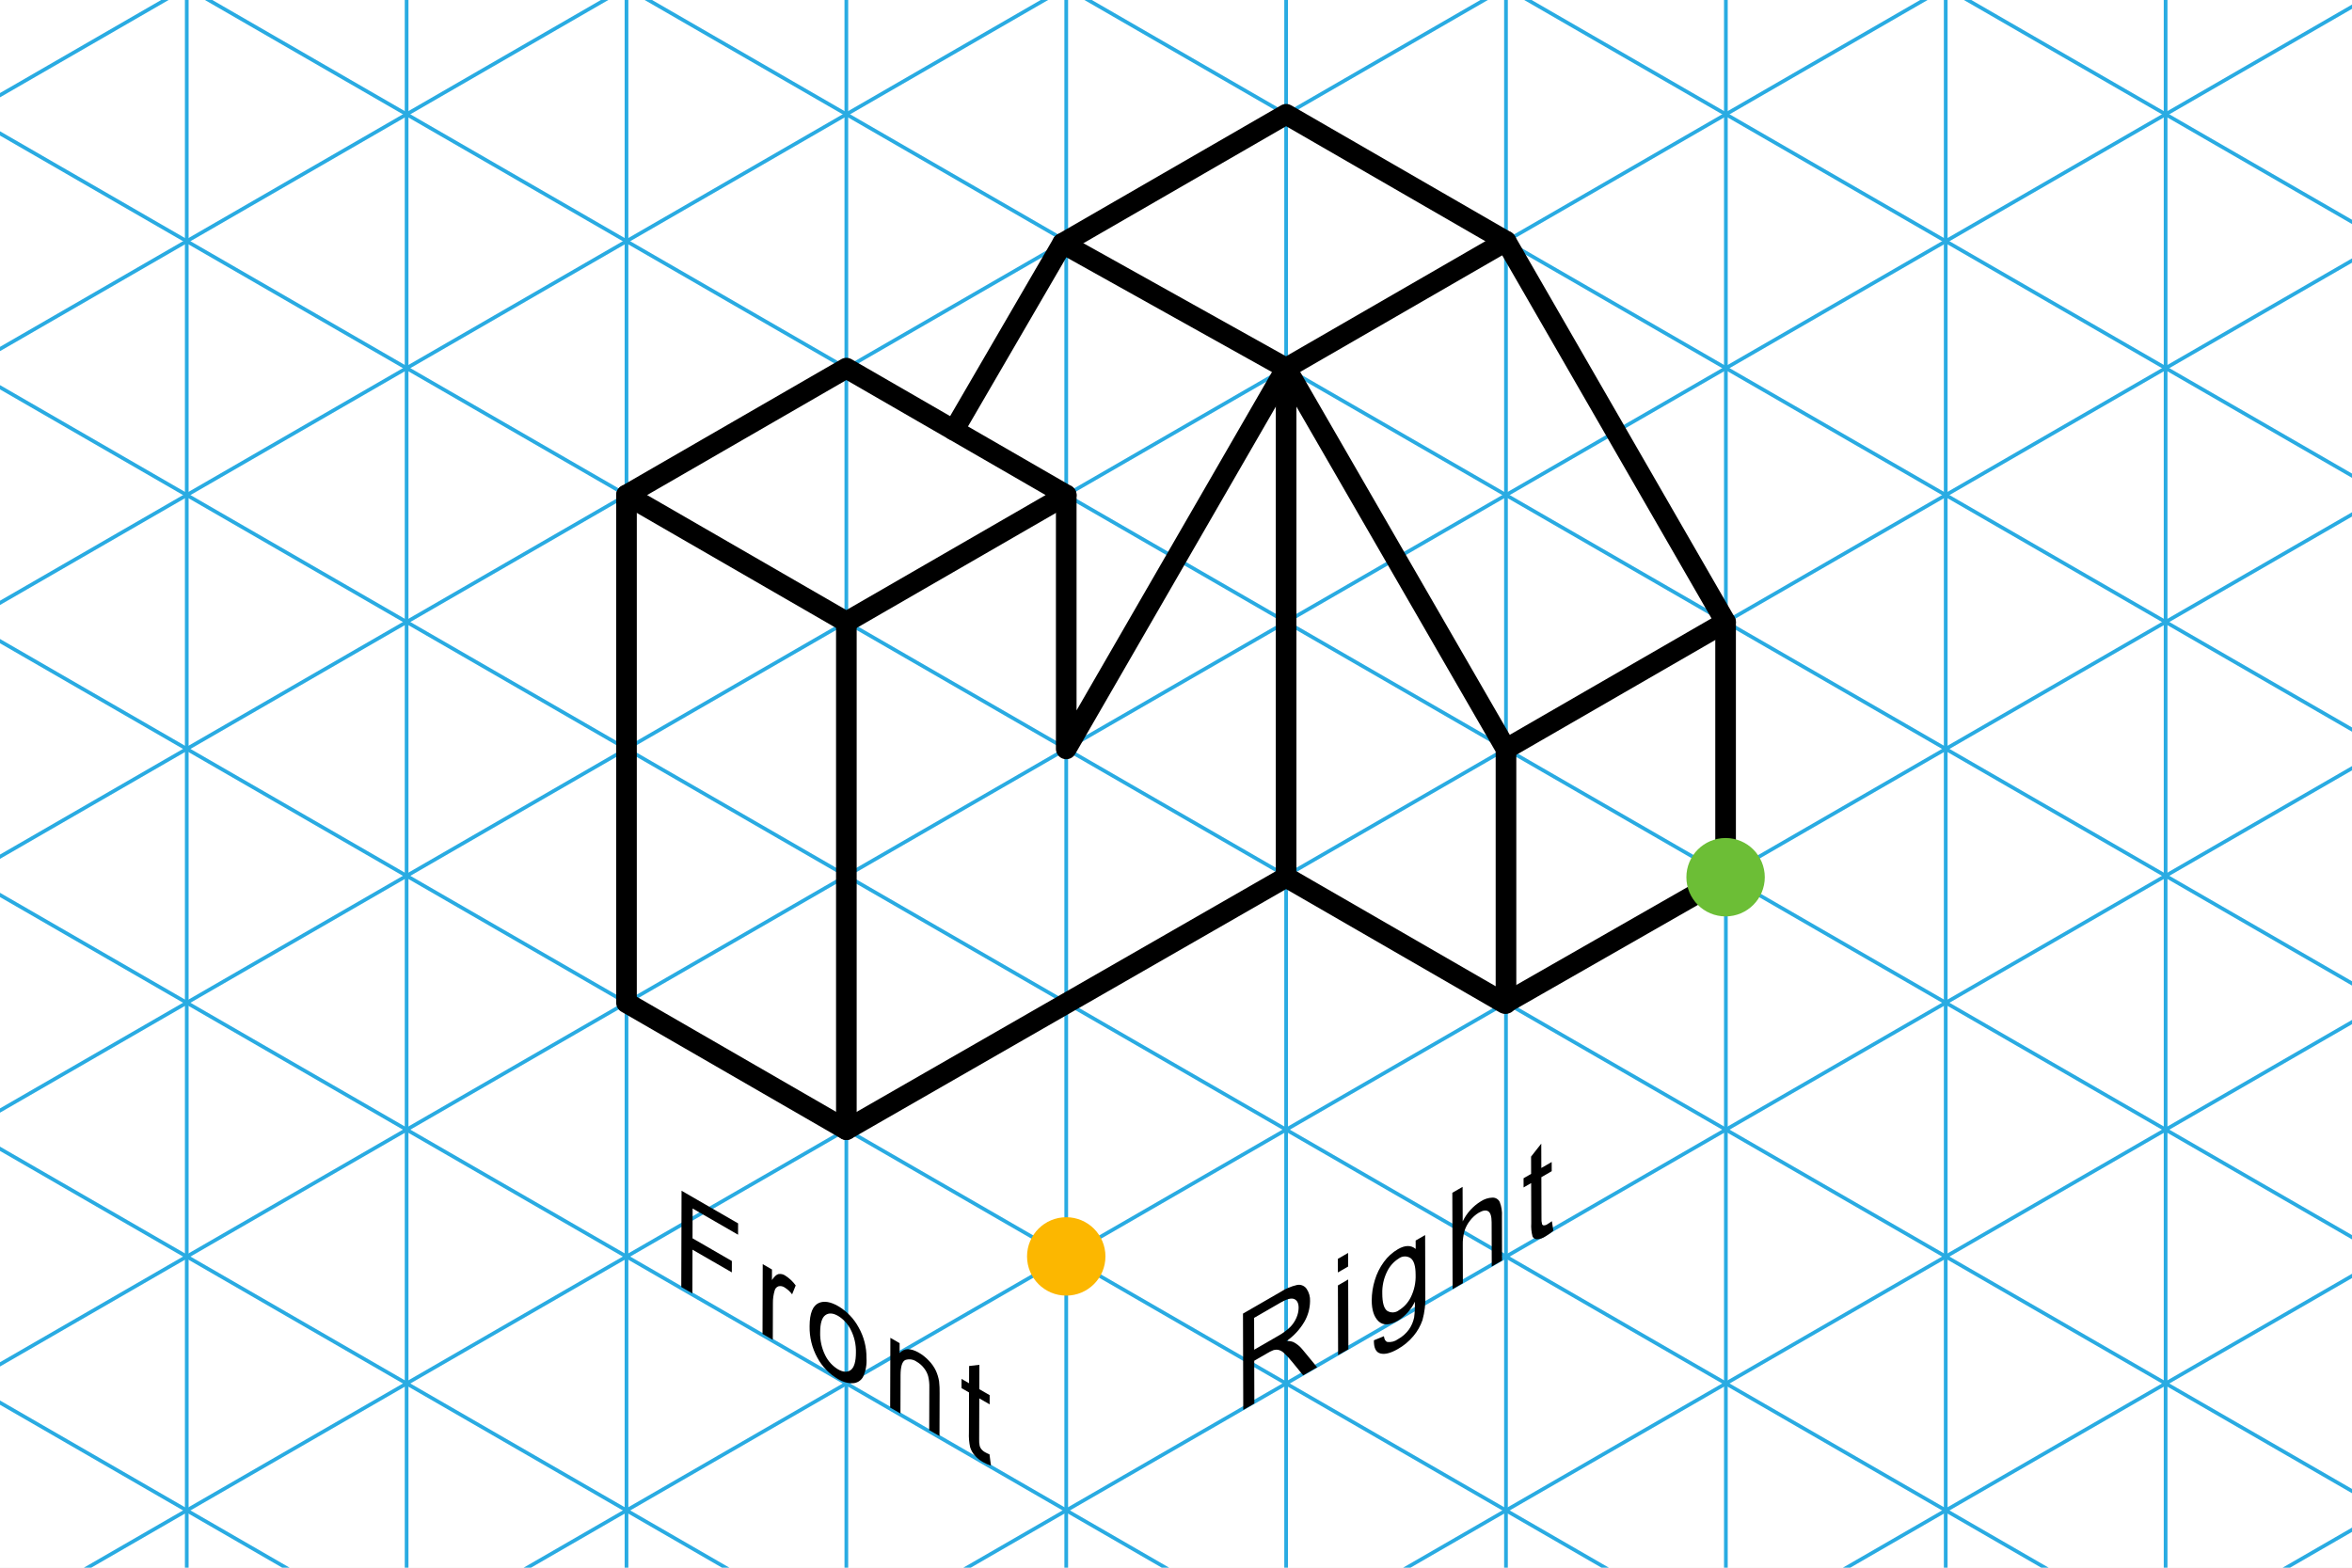
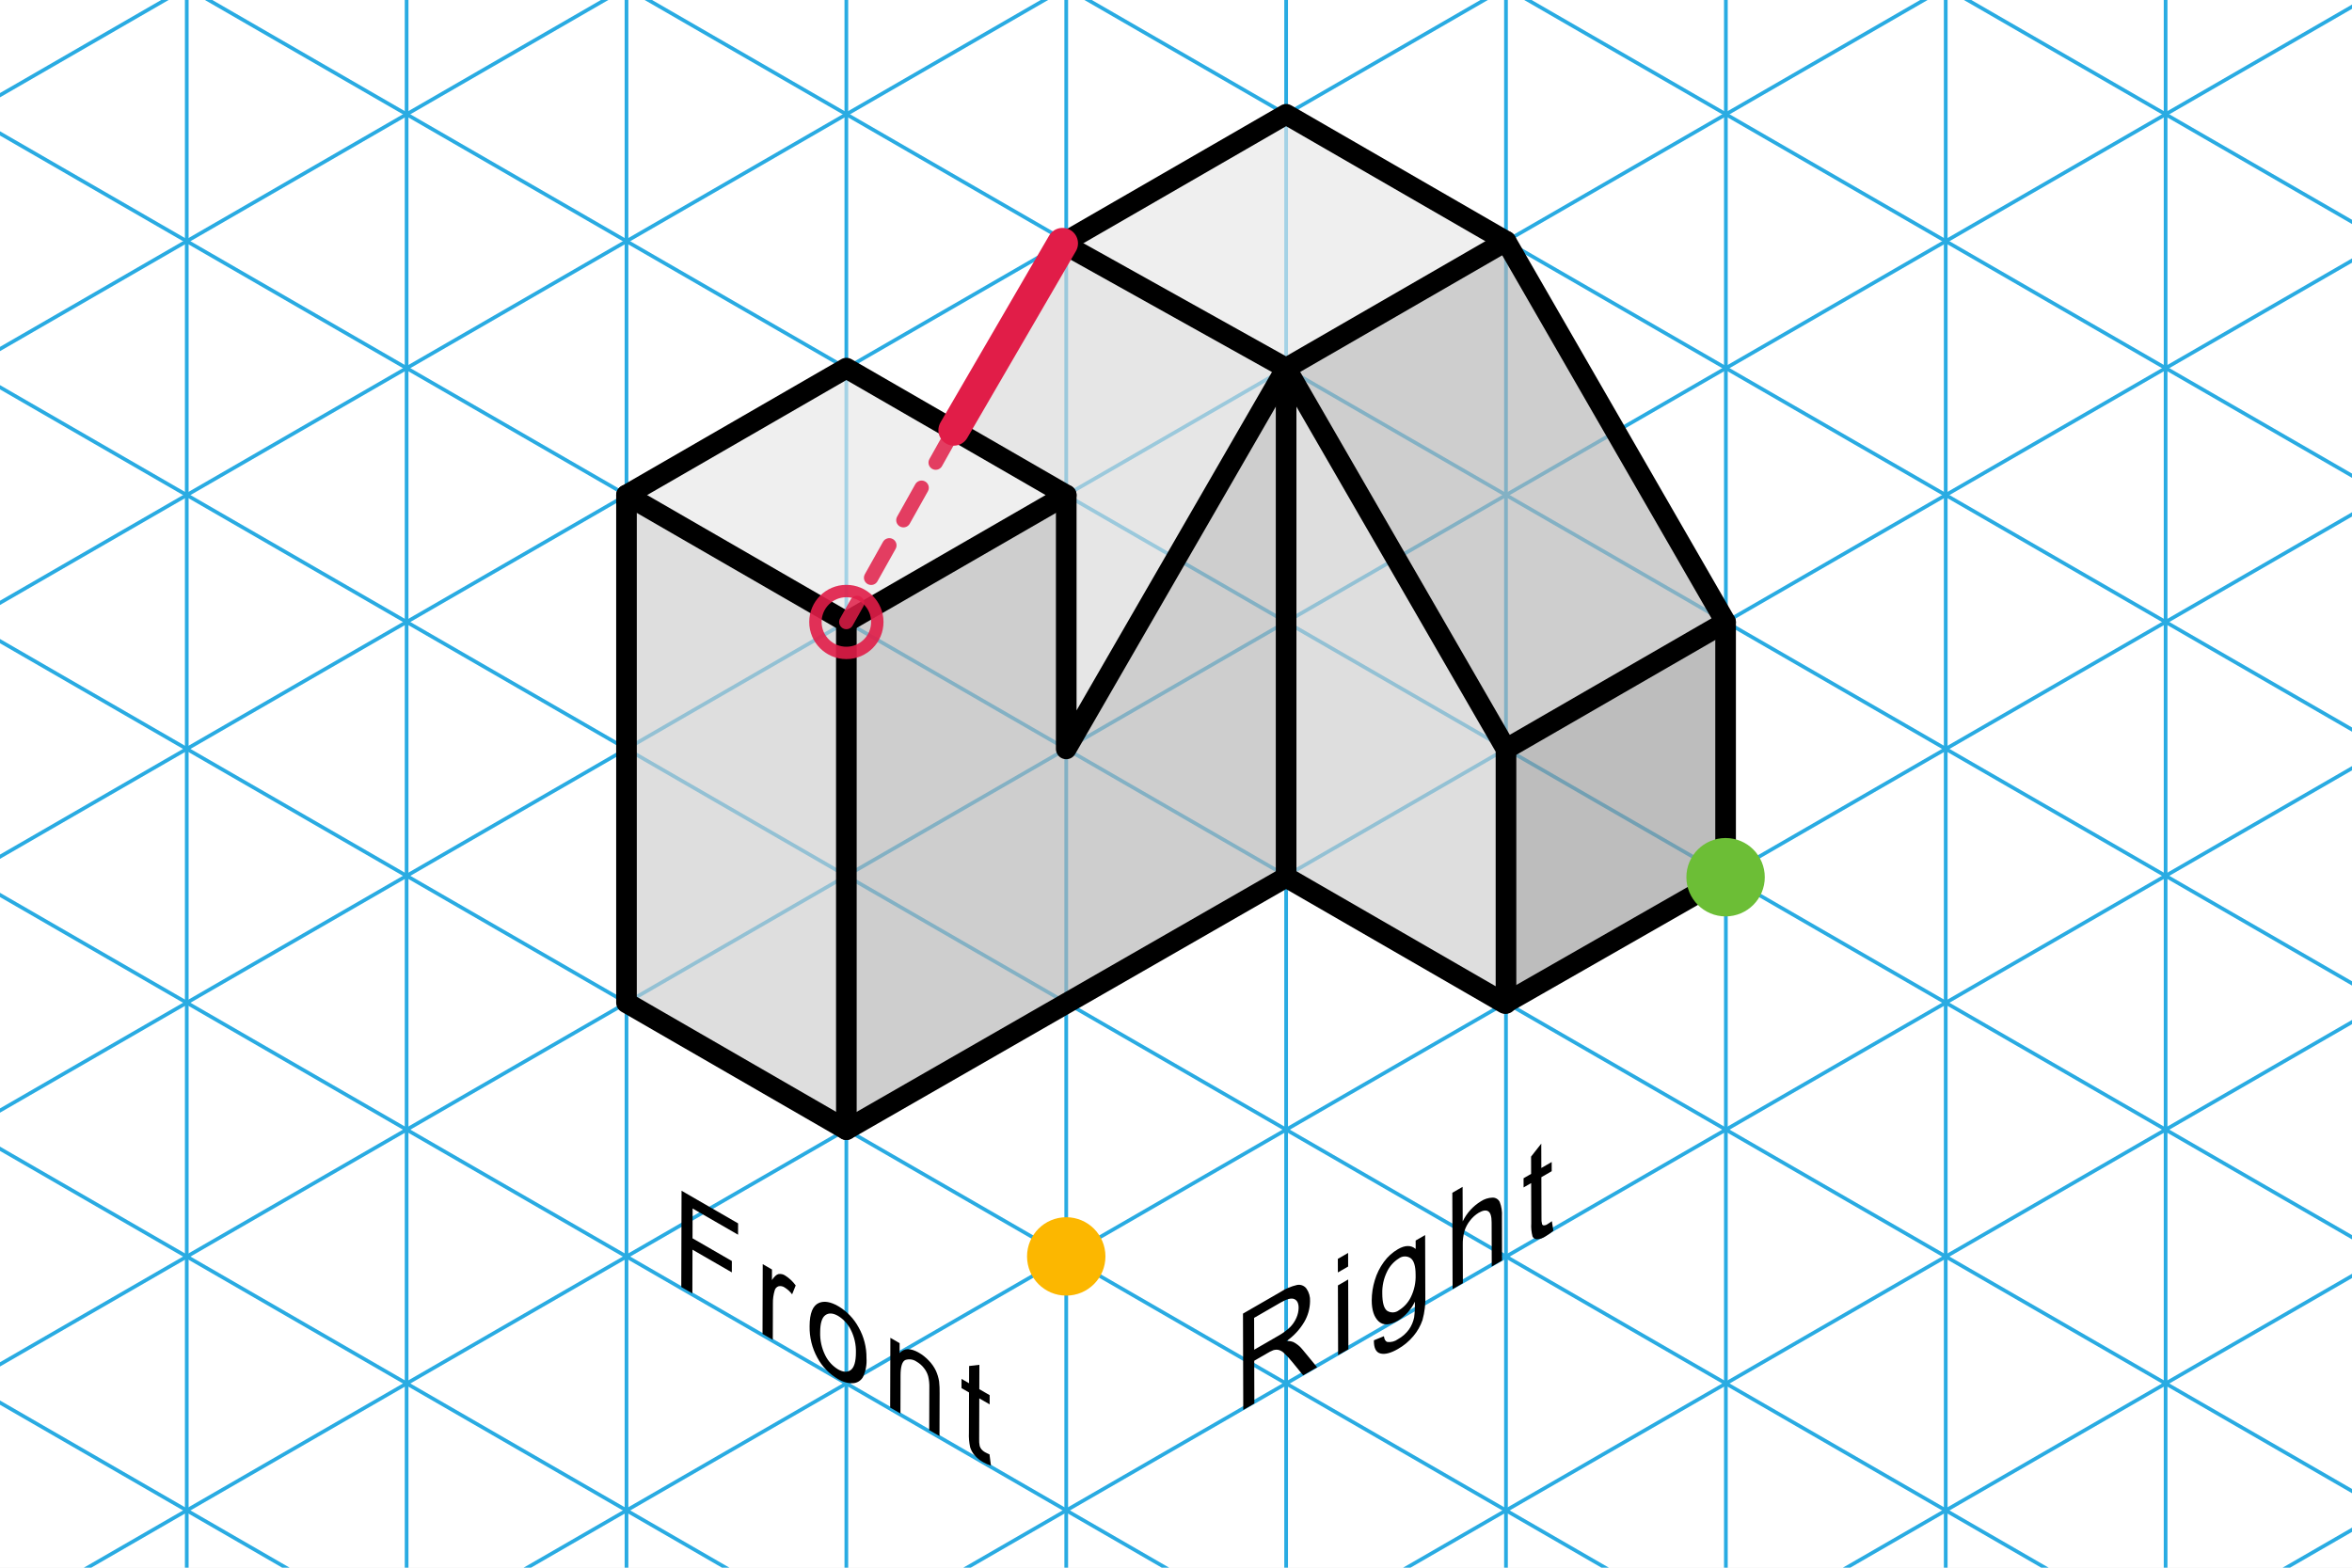
<svg xmlns="http://www.w3.org/2000/svg" viewBox="0 0 210 140">
  <svg x="0" y="0" width="210" height="140" viewBox="61.6 200 570 380">
    <rect x="61.6" y="200" width="570" height="380" fill="#ffffff" />
    <g id="sv_si_a">
      <g id="sv_si_grid">
        <line x1="-479.29" y1="-1265.39" x2="-479.29" y2="1905.39" fill="none" stroke="#29abe2" stroke-miterlimit="10" stroke-width="0.9" />
        <line x1="-426.01" y1="-1265.39" x2="-426.01" y2="1905.39" fill="none" stroke="#29abe2" stroke-miterlimit="10" stroke-width="0.9" />
        <line x1="-372.72" y1="-1265.39" x2="-372.72" y2="1905.39" fill="none" stroke="#29abe2" stroke-miterlimit="10" stroke-width="0.9" />
        <line x1="-319.43" y1="-1265.39" x2="-319.43" y2="1905.39" fill="none" stroke="#29abe2" stroke-miterlimit="10" stroke-width="0.9" />
        <line x1="-266.15" y1="-1265.39" x2="-266.15" y2="1905.39" fill="none" stroke="#29abe2" stroke-miterlimit="10" stroke-width="0.9" />
        <line x1="-212.86" y1="-1265.39" x2="-212.86" y2="1905.39" fill="none" stroke="#29abe2" stroke-miterlimit="10" stroke-width="0.9" />
        <line x1="-159.58" y1="-1265.39" x2="-159.58" y2="1905.39" fill="none" stroke="#29abe2" stroke-miterlimit="10" stroke-width="0.9" />
        <line x1="-106.29" y1="-1265.39" x2="-106.29" y2="1905.39" fill="none" stroke="#29abe2" stroke-miterlimit="10" stroke-width="0.9" />
        <line x1="-53" y1="-1265.39" x2="-53" y2="1905.39" fill="none" stroke="#29abe2" stroke-miterlimit="10" stroke-width="0.9" />
        <line x1="0.28" y1="-1265.39" x2="0.28" y2="1905.39" fill="none" stroke="#29abe2" stroke-miterlimit="10" stroke-width="0.9" />
        <line x1="53.57" y1="-1265.39" x2="53.57" y2="1905.39" fill="none" stroke="#29abe2" stroke-miterlimit="10" stroke-width="0.9" />
        <line x1="106.86" y1="-1265.39" x2="106.86" y2="1905.39" fill="none" stroke="#29abe2" stroke-miterlimit="10" stroke-width="0.9" />
        <line x1="160.14" y1="-1265.39" x2="160.14" y2="1905.39" fill="none" stroke="#29abe2" stroke-miterlimit="10" stroke-width="0.9" />
        <line x1="213.43" y1="-1265.39" x2="213.43" y2="1905.39" fill="none" stroke="#29abe2" stroke-miterlimit="10" stroke-width="0.9" />
        <line x1="266.71" y1="-1265.39" x2="266.71" y2="1905.39" fill="none" stroke="#29abe2" stroke-miterlimit="10" stroke-width="0.9" />
        <line x1="320" y1="-1265.39" x2="320" y2="1905.39" fill="none" stroke="#29abe2" stroke-miterlimit="10" stroke-width="0.9" />
        <line x1="373.29" y1="-1265.39" x2="373.29" y2="1905.39" fill="none" stroke="#29abe2" stroke-miterlimit="10" stroke-width="0.9" />
        <line x1="426.57" y1="-1265.39" x2="426.57" y2="1905.39" fill="none" stroke="#29abe2" stroke-miterlimit="10" stroke-width="0.9" />
        <line x1="479.86" y1="-1265.39" x2="479.86" y2="1905.39" fill="none" stroke="#29abe2" stroke-miterlimit="10" stroke-width="0.9" />
        <line x1="533.14" y1="-1265.39" x2="533.14" y2="1905.39" fill="none" stroke="#29abe2" stroke-miterlimit="10" stroke-width="0.9" />
        <line x1="586.43" y1="-1265.39" x2="586.43" y2="1905.39" fill="none" stroke="#29abe2" stroke-miterlimit="10" stroke-width="0.9" />
        <line x1="639.72" y1="-1265.39" x2="639.72" y2="1905.39" fill="none" stroke="#29abe2" stroke-miterlimit="10" stroke-width="0.9" />
        <line x1="693" y1="-1265.39" x2="693" y2="1905.39" fill="none" stroke="#29abe2" stroke-miterlimit="10" stroke-width="0.9" />
        <line x1="746.29" y1="-1265.39" x2="746.29" y2="1905.39" fill="none" stroke="#29abe2" stroke-miterlimit="10" stroke-width="0.9" />
        <line x1="799.58" y1="-1265.39" x2="799.58" y2="1905.39" fill="none" stroke="#29abe2" stroke-miterlimit="10" stroke-width="0.9" />
        <line x1="852.86" y1="-1265.39" x2="852.86" y2="1905.39" fill="none" stroke="#29abe2" stroke-miterlimit="10" stroke-width="0.9" />
        <line x1="906.15" y1="-1265.39" x2="906.15" y2="1905.39" fill="none" stroke="#29abe2" stroke-miterlimit="10" stroke-width="0.9" />
        <line x1="959.43" y1="-1265.39" x2="959.43" y2="1905.39" fill="none" stroke="#29abe2" stroke-miterlimit="10" stroke-width="0.9" />
        <line x1="1012.72" y1="-1265.39" x2="1012.72" y2="1905.39" fill="none" stroke="#29abe2" stroke-miterlimit="10" stroke-width="0.9" />
        <line x1="1066.01" y1="-1265.39" x2="1066.01" y2="1905.39" fill="none" stroke="#29abe2" stroke-miterlimit="10" stroke-width="0.9" />
        <line x1="1119.29" y1="-1265.39" x2="1119.29" y2="1905.39" fill="none" stroke="#29abe2" stroke-miterlimit="10" stroke-width="0.9" />
        <line x1="-1878.92" y1="957.87" x2="867.05" y2="2543.26" fill="none" stroke="#29abe2" stroke-miterlimit="10" stroke-width="0.9" />
        <line x1="-1852.28" y1="911.72" x2="893.69" y2="2497.11" fill="none" stroke="#29abe2" stroke-miterlimit="10" stroke-width="0.9" />
        <line x1="-1825.64" y1="865.58" x2="920.34" y2="2450.96" fill="none" stroke="#29abe2" stroke-miterlimit="10" stroke-width="0.9" />
        <line x1="-1798.99" y1="819.43" x2="946.98" y2="2404.82" fill="none" stroke="#29abe2" stroke-miterlimit="10" stroke-width="0.9" />
        <line x1="-1772.35" y1="773.28" x2="973.62" y2="2358.67" fill="none" stroke="#29abe2" stroke-miterlimit="10" stroke-width="0.9" />
        <line x1="-1745.71" y1="727.13" x2="1000.27" y2="2312.52" fill="none" stroke="#29abe2" stroke-miterlimit="10" stroke-width="0.9" />
        <line x1="-1719.07" y1="680.99" x2="1026.91" y2="2266.38" fill="none" stroke="#29abe2" stroke-miterlimit="10" stroke-width="0.9" />
        <line x1="-1692.42" y1="634.84" x2="1053.55" y2="2220.23" fill="none" stroke="#29abe2" stroke-miterlimit="10" stroke-width="0.9" />
        <line x1="-1665.78" y1="588.69" x2="1080.2" y2="2174.08" fill="none" stroke="#29abe2" stroke-miterlimit="10" stroke-width="0.9" />
        <line x1="-1639.14" y1="542.54" x2="1106.84" y2="2127.93" fill="none" stroke="#29abe2" stroke-miterlimit="10" stroke-width="0.9" />
        <line x1="-1612.49" y1="496.4" x2="1133.48" y2="2081.79" fill="none" stroke="#29abe2" stroke-miterlimit="10" stroke-width="0.9" />
        <line x1="-1585.85" y1="450.25" x2="1160.12" y2="2035.64" fill="none" stroke="#29abe2" stroke-miterlimit="10" stroke-width="0.9" />
        <line x1="-1559.21" y1="404.1" x2="1186.77" y2="1989.49" fill="none" stroke="#29abe2" stroke-miterlimit="10" stroke-width="0.9" />
        <line x1="-1532.56" y1="357.96" x2="1213.41" y2="1943.34" fill="none" stroke="#29abe2" stroke-miterlimit="10" stroke-width="0.9" />
        <line x1="-1505.92" y1="311.81" x2="1240.05" y2="1897.2" fill="none" stroke="#29abe2" stroke-miterlimit="10" stroke-width="0.9" />
        <line x1="-1479.28" y1="265.66" x2="1266.7" y2="1851.05" fill="none" stroke="#29abe2" stroke-miterlimit="10" stroke-width="0.9" />
        <line x1="-1452.63" y1="219.51" x2="1293.34" y2="1804.9" fill="none" stroke="#29abe2" stroke-miterlimit="10" stroke-width="0.9" />
        <line x1="-1425.99" y1="173.37" x2="1319.98" y2="1758.76" fill="none" stroke="#29abe2" stroke-miterlimit="10" stroke-width="0.9" />
        <line x1="-1399.35" y1="127.22" x2="1346.63" y2="1712.61" fill="none" stroke="#29abe2" stroke-miterlimit="10" stroke-width="0.9" />
        <line x1="-1372.7" y1="81.07" x2="1373.27" y2="1666.46" fill="none" stroke="#29abe2" stroke-miterlimit="10" stroke-width="0.9" />
        <line x1="-1346.06" y1="34.93" x2="1399.91" y2="1620.31" fill="none" stroke="#29abe2" stroke-miterlimit="10" stroke-width="0.9" />
        <line x1="-1319.42" y1="-11.22" x2="1426.56" y2="1574.17" fill="none" stroke="#29abe2" stroke-miterlimit="10" stroke-width="0.9" />
        <line x1="-1292.78" y1="-57.37" x2="1453.2" y2="1528.02" fill="none" stroke="#29abe2" stroke-miterlimit="10" stroke-width="0.9" />
        <line x1="-1266.13" y1="-103.52" x2="1479.84" y2="1481.87" fill="none" stroke="#29abe2" stroke-miterlimit="10" stroke-width="0.9" />
        <line x1="-1239.49" y1="-149.66" x2="1506.49" y2="1435.73" fill="none" stroke="#29abe2" stroke-miterlimit="10" stroke-width="0.9" />
        <line x1="-1212.85" y1="-195.81" x2="1533.13" y2="1389.58" fill="none" stroke="#29abe2" stroke-miterlimit="10" stroke-width="0.9" />
        <line x1="-1186.2" y1="-241.96" x2="1559.77" y2="1343.43" fill="none" stroke="#29abe2" stroke-miterlimit="10" stroke-width="0.9" />
        <line x1="-1159.56" y1="-288.11" x2="1586.41" y2="1297.28" fill="none" stroke="#29abe2" stroke-miterlimit="10" stroke-width="0.9" />
        <line x1="-1132.92" y1="-334.25" x2="1613.06" y2="1251.14" fill="none" stroke="#29abe2" stroke-miterlimit="10" stroke-width="0.9" />
        <line x1="-1106.27" y1="-380.4" x2="1639.7" y2="1204.99" fill="none" stroke="#29abe2" stroke-miterlimit="10" stroke-width="0.9" />
        <line x1="-1079.63" y1="-426.55" x2="1666.34" y2="1158.84" fill="none" stroke="#29abe2" stroke-miterlimit="10" stroke-width="0.9" />
        <line x1="-1052.99" y1="-472.69" x2="1692.99" y2="1112.69" fill="none" stroke="#29abe2" stroke-miterlimit="10" stroke-width="0.9" />
        <line x1="-1026.34" y1="-518.84" x2="1719.63" y2="1066.55" fill="none" stroke="#29abe2" stroke-miterlimit="10" stroke-width="0.9" />
        <line x1="-999.7" y1="-564.99" x2="1746.27" y2="1020.4" fill="none" stroke="#29abe2" stroke-miterlimit="10" stroke-width="0.9" />
        <line x1="-973.06" y1="-611.14" x2="1772.92" y2="974.25" fill="none" stroke="#29abe2" stroke-miterlimit="10" stroke-width="0.9" />
        <line x1="-946.41" y1="-657.28" x2="1799.56" y2="928.11" fill="none" stroke="#29abe2" stroke-miterlimit="10" stroke-width="0.9" />
        <line x1="-919.77" y1="-703.43" x2="1826.2" y2="881.96" fill="none" stroke="#29abe2" stroke-miterlimit="10" stroke-width="0.9" />
        <line x1="-893.13" y1="-749.58" x2="1852.85" y2="835.81" fill="none" stroke="#29abe2" stroke-miterlimit="10" stroke-width="0.9" />
        <line x1="-866.49" y1="-795.73" x2="1879.49" y2="789.66" fill="none" stroke="#29abe2" stroke-miterlimit="10" stroke-width="0.9" />
        <line x1="-839.84" y1="-841.87" x2="1906.13" y2="743.52" fill="none" stroke="#29abe2" stroke-miterlimit="10" stroke-width="0.9" />
        <line x1="-813.2" y1="-888.02" x2="1932.78" y2="697.37" fill="none" stroke="#29abe2" stroke-miterlimit="10" stroke-width="0.9" />
        <line x1="-786.56" y1="-934.17" x2="1959.42" y2="651.22" fill="none" stroke="#29abe2" stroke-miterlimit="10" stroke-width="0.9" />
        <line x1="-759.91" y1="-980.31" x2="1986.06" y2="605.07" fill="none" stroke="#29abe2" stroke-miterlimit="10" stroke-width="0.9" />
        <line x1="-733.27" y1="-1026.46" x2="2012.7" y2="558.93" fill="none" stroke="#29abe2" stroke-miterlimit="10" stroke-width="0.9" />
        <line x1="-706.63" y1="-1072.61" x2="2039.35" y2="512.78" fill="none" stroke="#29abe2" stroke-miterlimit="10" stroke-width="0.9" />
        <line x1="-679.98" y1="-1118.76" x2="2065.99" y2="466.63" fill="none" stroke="#29abe2" stroke-miterlimit="10" stroke-width="0.9" />
        <line x1="-653.34" y1="-1164.9" x2="2092.63" y2="420.49" fill="none" stroke="#29abe2" stroke-miterlimit="10" stroke-width="0.9" />
        <line x1="-626.7" y1="-1211.05" x2="2119.28" y2="374.34" fill="none" stroke="#29abe2" stroke-miterlimit="10" stroke-width="0.9" />
        <line x1="-600.05" y1="-1257.2" x2="2145.92" y2="328.19" fill="none" stroke="#29abe2" stroke-miterlimit="10" stroke-width="0.9" />
        <line x1="-573.41" y1="-1303.34" x2="2172.56" y2="282.04" fill="none" stroke="#29abe2" stroke-miterlimit="10" stroke-width="0.9" />
        <line x1="-546.77" y1="-1349.49" x2="2199.21" y2="235.9" fill="none" stroke="#29abe2" stroke-miterlimit="10" stroke-width="0.9" />
        <line x1="-520.12" y1="-1395.64" x2="2225.85" y2="189.75" fill="none" stroke="#29abe2" stroke-miterlimit="10" stroke-width="0.9" />
        <line x1="-493.48" y1="-1441.79" x2="2252.49" y2="143.6" fill="none" stroke="#29abe2" stroke-miterlimit="10" stroke-width="0.9" />
        <line x1="-466.84" y1="-1487.93" x2="2279.14" y2="97.46" fill="none" stroke="#29abe2" stroke-miterlimit="10" stroke-width="0.9" />
        <line x1="-440.2" y1="-1534.08" x2="2305.78" y2="51.31" fill="none" stroke="#29abe2" stroke-miterlimit="10" stroke-width="0.9" />
        <line x1="-413.55" y1="-1580.23" x2="2332.42" y2="5.16" fill="none" stroke="#29abe2" stroke-miterlimit="10" stroke-width="0.9" />
        <line x1="-386.91" y1="-1626.38" x2="2359.07" y2="-40.99" fill="none" stroke="#29abe2" stroke-miterlimit="10" stroke-width="0.9" />
        <line x1="-360.27" y1="-1672.52" x2="2385.71" y2="-87.13" fill="none" stroke="#29abe2" stroke-miterlimit="10" stroke-width="0.9" />
        <line x1="-333.62" y1="-1718.67" x2="2412.35" y2="-133.28" fill="none" stroke="#29abe2" stroke-miterlimit="10" stroke-width="0.9" />
        <line x1="-306.98" y1="-1764.82" x2="2438.99" y2="-179.43" fill="none" stroke="#29abe2" stroke-miterlimit="10" stroke-width="0.9" />
        <line x1="-280.34" y1="-1810.96" x2="2465.64" y2="-225.58" fill="none" stroke="#29abe2" stroke-miterlimit="10" stroke-width="0.9" />
        <line x1="-253.69" y1="-1857.11" x2="2492.28" y2="-271.72" fill="none" stroke="#29abe2" stroke-miterlimit="10" stroke-width="0.9" />
        <line x1="-227.05" y1="-1903.26" x2="2518.92" y2="-317.87" fill="none" stroke="#29abe2" stroke-miterlimit="10" stroke-width="0.9" />
        <line x1="2518.92" y1="957.87" x2="-227.05" y2="2543.26" fill="none" stroke="#29abe2" stroke-miterlimit="10" stroke-width="0.9" />
        <line x1="2492.28" y1="911.72" x2="-253.69" y2="2497.11" fill="none" stroke="#29abe2" stroke-miterlimit="10" stroke-width="0.9" />
        <line x1="2465.64" y1="865.58" x2="-280.34" y2="2450.96" fill="none" stroke="#29abe2" stroke-miterlimit="10" stroke-width="0.9" />
        <line x1="2438.99" y1="819.43" x2="-306.98" y2="2404.82" fill="none" stroke="#29abe2" stroke-miterlimit="10" stroke-width="0.9" />
        <line x1="2412.35" y1="773.28" x2="-333.62" y2="2358.67" fill="none" stroke="#29abe2" stroke-miterlimit="10" stroke-width="0.9" />
        <line x1="2385.71" y1="727.13" x2="-360.27" y2="2312.52" fill="none" stroke="#29abe2" stroke-miterlimit="10" stroke-width="0.9" />
        <line x1="2359.07" y1="680.99" x2="-386.91" y2="2266.38" fill="none" stroke="#29abe2" stroke-miterlimit="10" stroke-width="0.9" />
        <line x1="2332.42" y1="634.84" x2="-413.55" y2="2220.23" fill="none" stroke="#29abe2" stroke-miterlimit="10" stroke-width="0.9" />
        <line x1="2305.78" y1="588.69" x2="-440.2" y2="2174.08" fill="none" stroke="#29abe2" stroke-miterlimit="10" stroke-width="0.9" />
        <line x1="2279.14" y1="542.54" x2="-466.84" y2="2127.93" fill="none" stroke="#29abe2" stroke-miterlimit="10" stroke-width="0.9" />
        <line x1="2252.49" y1="496.4" x2="-493.48" y2="2081.79" fill="none" stroke="#29abe2" stroke-miterlimit="10" stroke-width="0.9" />
        <line x1="2225.85" y1="450.25" x2="-520.12" y2="2035.64" fill="none" stroke="#29abe2" stroke-miterlimit="10" stroke-width="0.9" />
        <line x1="2199.21" y1="404.1" x2="-546.77" y2="1989.49" fill="none" stroke="#29abe2" stroke-miterlimit="10" stroke-width="0.9" />
        <line x1="2172.56" y1="357.96" x2="-573.41" y2="1943.34" fill="none" stroke="#29abe2" stroke-miterlimit="10" stroke-width="0.9" />
        <line x1="2145.92" y1="311.81" x2="-600.05" y2="1897.2" fill="none" stroke="#29abe2" stroke-miterlimit="10" stroke-width="0.9" />
        <line x1="2119.28" y1="265.66" x2="-626.7" y2="1851.05" fill="none" stroke="#29abe2" stroke-miterlimit="10" stroke-width="0.9" />
        <line x1="2092.63" y1="219.51" x2="-653.34" y2="1804.9" fill="none" stroke="#29abe2" stroke-miterlimit="10" stroke-width="0.9" />
        <line x1="2065.99" y1="173.37" x2="-679.98" y2="1758.76" fill="none" stroke="#29abe2" stroke-miterlimit="10" stroke-width="0.9" />
        <line x1="2039.35" y1="127.22" x2="-706.63" y2="1712.61" fill="none" stroke="#29abe2" stroke-miterlimit="10" stroke-width="0.9" />
        <line x1="2012.7" y1="81.07" x2="-733.27" y2="1666.46" fill="none" stroke="#29abe2" stroke-miterlimit="10" stroke-width="0.9" />
        <line x1="1986.06" y1="34.93" x2="-759.91" y2="1620.31" fill="none" stroke="#29abe2" stroke-miterlimit="10" stroke-width="0.9" />
        <line x1="1959.42" y1="-11.22" x2="-786.56" y2="1574.17" fill="none" stroke="#29abe2" stroke-miterlimit="10" stroke-width="0.9" />
        <line x1="1932.78" y1="-57.37" x2="-813.2" y2="1528.02" fill="none" stroke="#29abe2" stroke-miterlimit="10" stroke-width="0.9" />
        <line x1="1906.13" y1="-103.52" x2="-839.84" y2="1481.87" fill="none" stroke="#29abe2" stroke-miterlimit="10" stroke-width="0.9" />
        <line x1="1879.49" y1="-149.66" x2="-866.49" y2="1435.73" fill="none" stroke="#29abe2" stroke-miterlimit="10" stroke-width="0.9" />
        <line x1="1852.85" y1="-195.81" x2="-893.13" y2="1389.58" fill="none" stroke="#29abe2" stroke-miterlimit="10" stroke-width="0.9" />
        <line x1="1826.2" y1="-241.96" x2="-919.77" y2="1343.43" fill="none" stroke="#29abe2" stroke-miterlimit="10" stroke-width="0.9" />
        <line x1="1799.56" y1="-288.11" x2="-946.41" y2="1297.28" fill="none" stroke="#29abe2" stroke-miterlimit="10" stroke-width="0.9" />
        <line x1="1772.92" y1="-334.25" x2="-973.06" y2="1251.14" fill="none" stroke="#29abe2" stroke-miterlimit="10" stroke-width="0.9" />
        <line x1="1746.27" y1="-380.4" x2="-999.7" y2="1204.99" fill="none" stroke="#29abe2" stroke-miterlimit="10" stroke-width="0.9" />
        <line x1="1719.63" y1="-426.55" x2="-1026.34" y2="1158.84" fill="none" stroke="#29abe2" stroke-miterlimit="10" stroke-width="0.9" />
        <line x1="1692.99" y1="-472.69" x2="-1052.99" y2="1112.69" fill="none" stroke="#29abe2" stroke-miterlimit="10" stroke-width="0.9" />
        <line x1="1666.34" y1="-518.84" x2="-1079.63" y2="1066.55" fill="none" stroke="#29abe2" stroke-miterlimit="10" stroke-width="0.9" />
        <line x1="1639.7" y1="-564.99" x2="-1106.27" y2="1020.4" fill="none" stroke="#29abe2" stroke-miterlimit="10" stroke-width="0.9" />
        <line x1="1613.06" y1="-611.14" x2="-1132.92" y2="974.25" fill="none" stroke="#29abe2" stroke-miterlimit="10" stroke-width="0.9" />
        <line x1="1586.41" y1="-657.28" x2="-1159.56" y2="928.11" fill="none" stroke="#29abe2" stroke-miterlimit="10" stroke-width="0.9" />
        <line x1="1559.77" y1="-703.43" x2="-1186.2" y2="881.96" fill="none" stroke="#29abe2" stroke-miterlimit="10" stroke-width="0.9" />
        <line x1="1533.13" y1="-749.58" x2="-1212.85" y2="835.81" fill="none" stroke="#29abe2" stroke-miterlimit="10" stroke-width="0.9" />
        <line x1="1506.49" y1="-795.73" x2="-1239.49" y2="789.66" fill="none" stroke="#29abe2" stroke-miterlimit="10" stroke-width="0.9" />
        <line x1="1479.84" y1="-841.87" x2="-1266.13" y2="743.52" fill="none" stroke="#29abe2" stroke-miterlimit="10" stroke-width="0.9" />
        <line x1="1453.2" y1="-888.02" x2="-1292.78" y2="697.37" fill="none" stroke="#29abe2" stroke-miterlimit="10" stroke-width="0.9" />
        <line x1="1426.56" y1="-934.17" x2="-1319.42" y2="651.22" fill="none" stroke="#29abe2" stroke-miterlimit="10" stroke-width="0.9" />
        <line x1="1399.91" y1="-980.31" x2="-1346.06" y2="605.07" fill="none" stroke="#29abe2" stroke-miterlimit="10" stroke-width="0.9" />
        <line x1="1373.27" y1="-1026.46" x2="-1372.7" y2="558.93" fill="none" stroke="#29abe2" stroke-miterlimit="10" stroke-width="0.9" />
        <line x1="1346.63" y1="-1072.61" x2="-1399.35" y2="512.78" fill="none" stroke="#29abe2" stroke-miterlimit="10" stroke-width="0.9" />
        <line x1="1319.98" y1="-1118.76" x2="-1425.99" y2="466.63" fill="none" stroke="#29abe2" stroke-miterlimit="10" stroke-width="0.9" />
        <line x1="1293.34" y1="-1164.9" x2="-1452.63" y2="420.49" fill="none" stroke="#29abe2" stroke-miterlimit="10" stroke-width="0.9" />
        <line x1="1266.7" y1="-1211.05" x2="-1479.28" y2="374.34" fill="none" stroke="#29abe2" stroke-miterlimit="10" stroke-width="0.9" />
        <line x1="1240.05" y1="-1257.2" x2="-1505.92" y2="328.19" fill="none" stroke="#29abe2" stroke-miterlimit="10" stroke-width="0.9" />
        <line x1="1213.41" y1="-1303.34" x2="-1532.56" y2="282.04" fill="none" stroke="#29abe2" stroke-miterlimit="10" stroke-width="0.9" />
        <line x1="1186.77" y1="-1349.49" x2="-1559.21" y2="235.9" fill="none" stroke="#29abe2" stroke-miterlimit="10" stroke-width="0.9" />
        <line x1="1160.12" y1="-1395.64" x2="-1585.85" y2="189.75" fill="none" stroke="#29abe2" stroke-miterlimit="10" stroke-width="0.9" />
        <line x1="1133.48" y1="-1441.79" x2="-1612.49" y2="143.6" fill="none" stroke="#29abe2" stroke-miterlimit="10" stroke-width="0.9" />
        <line x1="1106.84" y1="-1487.93" x2="-1639.14" y2="97.46" fill="none" stroke="#29abe2" stroke-miterlimit="10" stroke-width="0.9" />
        <line x1="1080.2" y1="-1534.08" x2="-1665.78" y2="51.31" fill="none" stroke="#29abe2" stroke-miterlimit="10" stroke-width="0.9" />
        <line x1="1053.55" y1="-1580.23" x2="-1692.42" y2="5.16" fill="none" stroke="#29abe2" stroke-miterlimit="10" stroke-width="0.9" />
        <line x1="1026.91" y1="-1626.38" x2="-1719.07" y2="-40.99" fill="none" stroke="#29abe2" stroke-miterlimit="10" stroke-width="0.9" />
        <line x1="1000.27" y1="-1672.52" x2="-1745.71" y2="-87.13" fill="none" stroke="#29abe2" stroke-miterlimit="10" stroke-width="0.9" />
        <line x1="973.62" y1="-1718.67" x2="-1772.35" y2="-133.28" fill="none" stroke="#29abe2" stroke-miterlimit="10" stroke-width="0.9" />
        <line x1="946.98" y1="-1764.82" x2="-1798.99" y2="-179.43" fill="none" stroke="#29abe2" stroke-miterlimit="10" stroke-width="0.9" />
        <line x1="920.34" y1="-1810.96" x2="-1825.64" y2="-225.58" fill="none" stroke="#29abe2" stroke-miterlimit="10" stroke-width="0.9" />
        <line x1="893.69" y1="-1857.11" x2="-1852.28" y2="-271.72" fill="none" stroke="#29abe2" stroke-miterlimit="10" stroke-width="0.9" />
        <line x1="867.05" y1="-1903.26" x2="-1878.92" y2="-317.87" fill="none" stroke="#29abe2" stroke-miterlimit="10" stroke-width="0.9" />
      </g>
+       <g id="sv_si_fill" opacity="0.65">
+         <polygon points="213.428 320 266.714 289.235 320 320 266.714 350.765" fill="#e6e6e6" />
+         <polygon points="319.1 258.99 373.286 227.706 426.572 258.47 373.286 289.235" fill="#e6e6e6" />
+         <polygon points="292.766 304.276 319.1 258.99 373.286 289.235 320 381.53 320 320" fill="#d9d9d9" />
+         <polygon points="213.428 320 266.714 350.765 266.714 473.824 213.428 443.059" fill="#cccccc" />
+         <polygon points="373.286 289.235 426.572 381.53 426.572 443.226 373.286 412.628" fill="#cccccc" />
+         <polygon points="266.714 350.765 320 320 320 381.53 373.286 289.235 373.286 412.628 266.714 473.824" fill="#b3b3b3" />
+         <polygon points="373.286 289.235 426.572 258.47 479.791 350.804 426.572 381.53" fill="#b3b3b3" />
+         <polygon points="426.572 381.53 479.791 350.804 479.791 412.628 426.284 443.226" fill="#999999" />
+       </g>
      <g id="sv_si_shapes" stroke-width="5" stroke-linecap="round" stroke-linejoin="round">
        <g id="sv_si_shape">
          <line id="sv_si_shape_7" x1="373.286" y1="289.235" x2="373.286" y2="412.628" fill="none" stroke="#000" stroke-miterlimit="10" />
          <polyline id="sv_si_shape_6" points="319.1 258.99 373.286 289.235 426.572 258.47" fill="none" stroke="#000" stroke-miterlimit="10" />
          <line id="sv_si_shape_5" x1="426.572" y1="381.53" x2="479.791" y2="350.804" fill="none" stroke="#000" stroke-miterlimit="10" />
          <line id="sv_si_shape_4" x1="266.714" y1="350.765" x2="266.714" y2="473.824" fill="none" stroke="#000" stroke-miterlimit="10" />
          <polyline id="sv_si_shape_3" points="320 320 320 381.53 373.286 289.235 426.572 381.53 426.572 443.226" fill="none" stroke="#000" stroke-miterlimit="10" />
          <polyline id="sv_si_shape_2" points="213.428 320 266.714 350.765 320 320 292.766 304.276" fill="none" stroke="#000" stroke-miterlimit="10" />
          <polygon id="sv_si_shape_1" points="266.714 473.824 373.286 412.628 426.284 443.226 479.791 412.628 479.791 350.804 426.572 258.47 373.286 227.706 319.1 258.99 292.766 304.276 266.714 289.235 213.428 320 213.428 443.059 266.714 473.824" fill="none" stroke="#000" stroke-miterlimit="10" />
        </g>
+       </g>
+       <g id="sv_si_highlight">
+         <line x1="292.766" y1="304.276" x2="266.714" y2="350.765" fill="none" stroke="#e11d48" stroke-width="3.5" stroke-dasharray="9 7" stroke-linecap="round" opacity="0.85" />
+         <circle cx="266.714" cy="350.765" r="7.5" fill="none" stroke="#e11d48" stroke-width="3" opacity="0.9" />
+         <line x1="319.1" y1="258.99" x2="292.766" y2="304.276" fill="none" stroke="#e11d48" stroke-width="7.5" stroke-linecap="round" />
      </g>
      <g id="sv_si_txtlbls" transform="translate(-480 -480)">
        <g id="sv_si_txtlbls_right">
          <path d="M857.248,1007.111l3.555,4.311-3.384,1.954-2.702-3.305a20.01,20.01,0,0,0-1.95-2.1,2.848,2.848,0,0,0-1.364-.77,2.695,2.695,0,0,0-1.228.084,9.869,9.869,0,0,0-1.501.756l-3.116,1.799.029,10.366-2.688,1.552-.066-23.345,9.009-5.201a12.792,12.792,0,0,1,4.126-1.75,2.283,2.283,0,0,1,2.266.918,4.874,4.874,0,0,1,.853,3.028,10.167,10.167,0,0,1-1.386,4.996,14.87,14.87,0,0,1-4.316,4.66,3.816,3.816,0,0,1,1.625.23A6.661,6.661,0,0,1,857.248,1007.111Zm-5.918-3.285a14.146,14.146,0,0,0,2.878-2.095,7.313,7.313,0,0,0,1.58-2.315,6.21,6.21,0,0,0,.53-2.408c-.003-1.1-.35-1.811-1.055-2.117q-1.047-.465-3.304.842l-6.429,3.712.022,7.718,5.778-3.336" />
          <polygon points="865.82 985.144 868.31 983.706 868.319 987 865.829 988.438 865.82 985.144" />
          <polygon points="865.886 1008.488 865.838 991.578 868.328 990.14 868.376 1007.051 865.886 1008.488" />
          <path d="M884.679,980.7l2.298-1.327.041,14.614a19.594,19.594,0,0,1-.686,6.003,12.187,12.187,0,0,1-2.208,3.884,13.697,13.697,0,0,1-3.732,3.11q-2.634,1.521-4.256,1.091c-1.082-.279-1.609-1.349-1.576-3.191l2.427-.99c.105.799.387,1.268.848,1.392a3.54,3.54,0,0,0,2.537-.664,8.216,8.216,0,0,0,2.673-2.344,7.854,7.854,0,0,0,1.271-2.968,23.504,23.504,0,0,0,.168-3.779,10.781,10.781,0,0,1-4.067,4.567c-2.024,1.169-3.591,1.228-4.706.197-1.116-1.039-1.671-2.732-1.677-5.079a16.743,16.743,0,0,1,.747-4.907,14.531,14.531,0,0,1,2.2-4.43,11.104,11.104,0,0,1,3.4-3.08q2.605-1.504,4.304-.06ZM883.522,994.404a11.433,11.433,0,0,0,1.148-5.44c-.006-2.069-.406-3.403-1.207-3.991a2.491,2.491,0,0,0-2.897.093,7.603,7.603,0,0,0-2.824,3.188,11.231,11.231,0,0,0-1.149,5.278q.009,3.323,1.163,4.193a2.484,2.484,0,0,0,2.89-.14,7.671,7.671,0,0,0,2.875-3.181" />
          <path d="M896.057,967.686l.024,8.378a11.602,11.602,0,0,1,4.399-4.869,5.443,5.443,0,0,1,2.843-.899,1.874,1.874,0,0,1,1.73,1.052,8.122,8.122,0,0,1,.534,3.483l.03,10.719-2.496,1.441-.03-10.719c-.004-1.431-.275-2.318-.82-2.657-.538-.343-1.305-.231-2.295.34a7.503,7.503,0,0,0-2.086,1.866,7.82,7.82,0,0,0-1.387,2.594,11.803,11.803,0,0,0-.406,3.365l.026,9.251-2.49,1.438-.066-23.345Z" />
          <path d="M915.123,957.207l.017,5.906,2.509-1.449.006,2.23-2.509,1.449.028,9.882a4.706,4.706,0,0,0,.139,1.5.51.51,0,0,0,.429.311,1.53,1.53,0,0,0,.85-.285,12.391,12.391,0,0,0,1.098-.744l.365,2.325a14.619,14.619,0,0,1-1.883,1.344,4.114,4.114,0,0,1-2.108.725,1.209,1.209,0,0,1-1.057-.69,9.798,9.798,0,0,1-.31-3.209l-.028-9.728-1.832,1.058-.006-2.23,1.832-1.058-.012-4.189Z" />
        </g>
        <g id="sv_si_txtlbls_front">
          <polygon points="720.475 976.54 720.467 979.292 709.453 972.933 709.433 980.159 718.965 985.663 718.957 988.421 709.425 982.918 709.395 993.519 706.707 991.967 706.773 968.63 720.475 976.54" />
          <path d="M731.873,989.177a9.285,9.285,0,0,1,2.564,2.406l-.869,2.158a6.724,6.724,0,0,0-1.824-1.671,1.878,1.878,0,0,0-1.47-.283,1.436,1.436,0,0,0-.937,1.032,10.224,10.224,0,0,0-.425,3.098l-.025,8.855-2.49-1.438.048-16.911,2.241,1.294-.007,2.568q.867-1.307,1.597-1.459A2.255,2.255,0,0,1,731.873,989.177Z" />
          <path d="M749.686,1001.754a14.715,14.715,0,0,1,1.904,7.419,9.313,9.313,0,0,1-.864,4.645,2.98,2.98,0,0,1-2.492,1.471,6.422,6.422,0,0,1-3.553-1.015,13.358,13.358,0,0,1-4.993-5.161,15.257,15.257,0,0,1-1.884-7.657q.013-4.699,2.293-5.65,1.902-.776,4.634.794A13.352,13.352,0,0,1,749.686,1001.754Zm-1.903,10.328c.82-.614,1.24-2.025,1.246-4.241a11.483,11.483,0,0,0-1.225-5.469,8.215,8.215,0,0,0-3.079-3.394q-1.877-1.084-3.108-.185c-.827.596-1.246,1.97-1.252,4.142a11.734,11.734,0,0,0,1.225,5.579,8.214,8.214,0,0,0,3.098,3.405c1.239.715,2.268.766,3.095.163" />
          <path d="M764.307,1007.902a10.571,10.571,0,0,1,2.444,1.962,9.12,9.12,0,0,1,1.662,2.4,10.097,10.097,0,0,1,.773,2.57,21.225,21.225,0,0,1,.126,2.865l-.029,10.396-2.49-1.438.029-10.286a10.506,10.506,0,0,0-.286-2.789,5.657,5.657,0,0,0-1.024-1.98,6.044,6.044,0,0,0-1.742-1.52,3.072,3.072,0,0,0-2.755-.43c-.768.335-1.162,1.578-1.168,3.742l-.026,9.237-2.49-1.438.048-16.911,2.241,1.294-.007,2.406Q761.239,1006.135,764.307,1007.902Z" />
          <path d="M778.95,1010.823l-.017,5.906,2.509,1.449-.006,2.23-2.509-1.449-.028,9.89a6.593,6.593,0,0,0,.13,1.655,2.488,2.488,0,0,0,.426.805,2.988,2.988,0,0,0,.849.696,9.634,9.634,0,0,0,1.099.524l.35,2.737a10.387,10.387,0,0,1-1.884-.838,7.424,7.424,0,0,1-2.106-1.708,5.782,5.782,0,0,1-1.05-1.907,13.766,13.766,0,0,1-.297-3.559l.028-9.728-1.826-1.054.006-2.23,1.826,1.054.012-4.182Z" />
        </g>
      </g>
      <g id="sv_si_dots">
        <circle cx="479.79" cy="412.63" r="9.5" fill="#6cbe36" />
        <circle cx="320" cy="504.55" r="9.5" fill="#fcb700" />
      </g>
    </g>
  </svg>
</svg>
